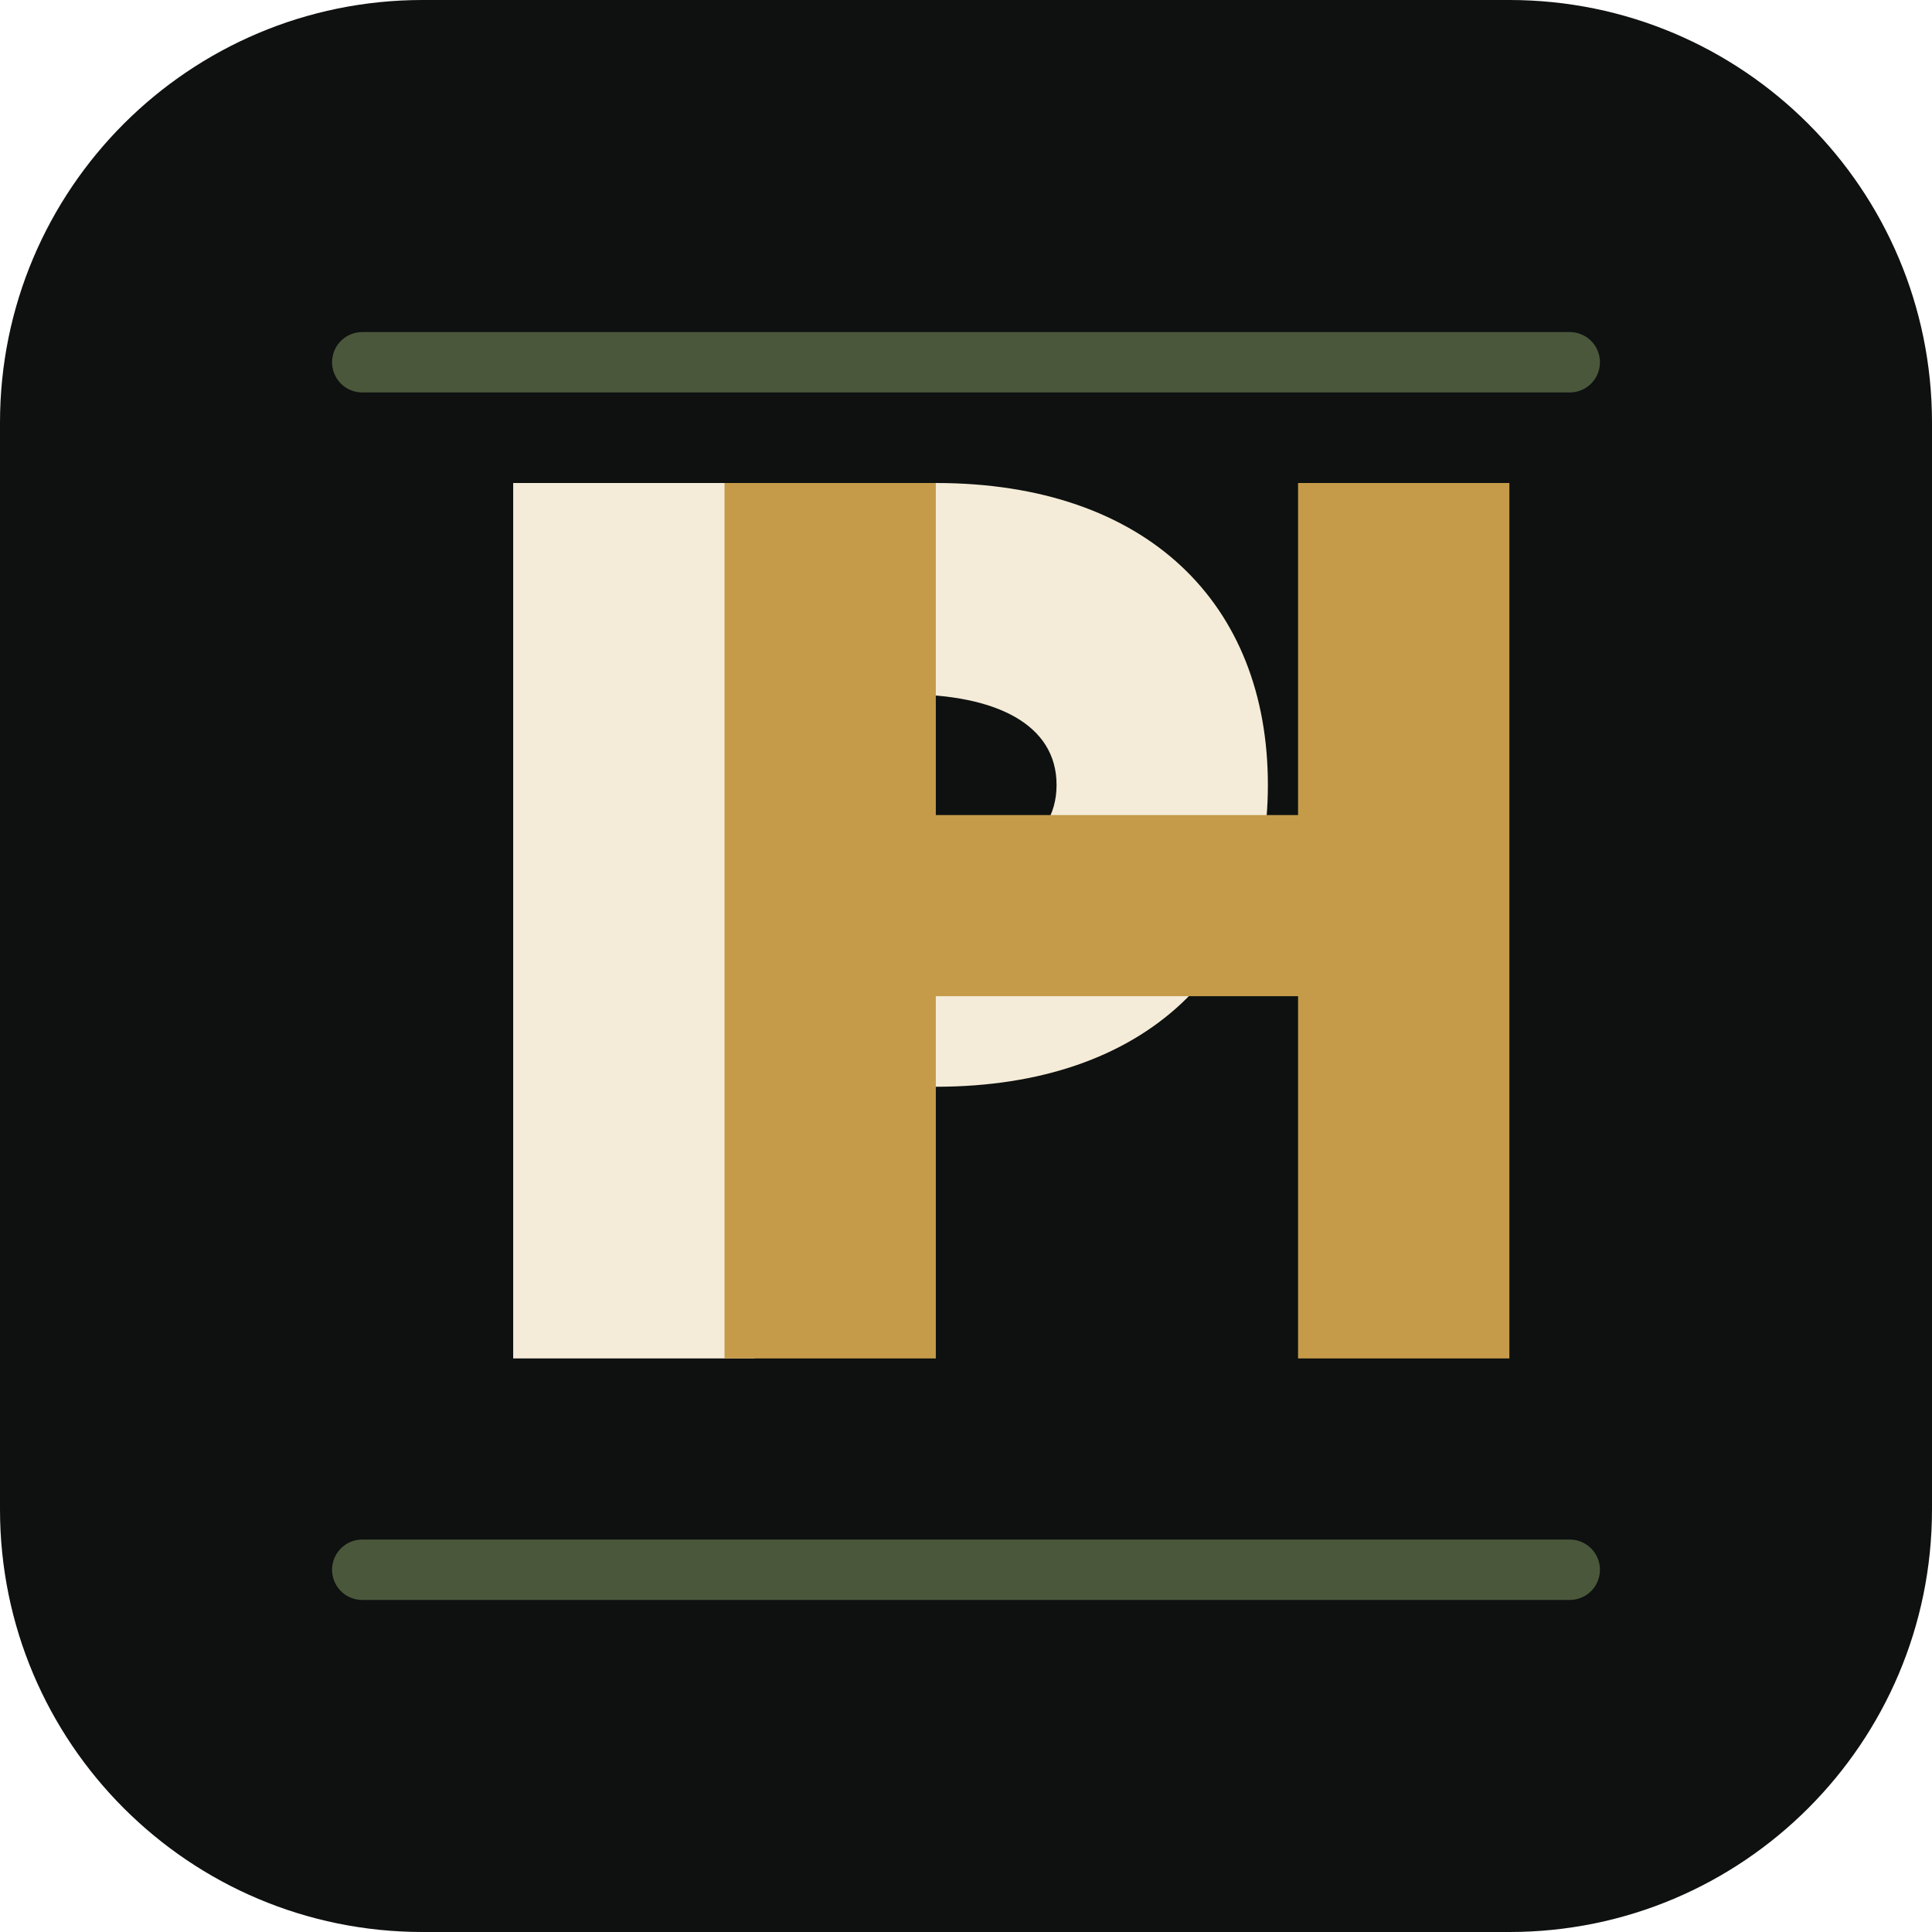
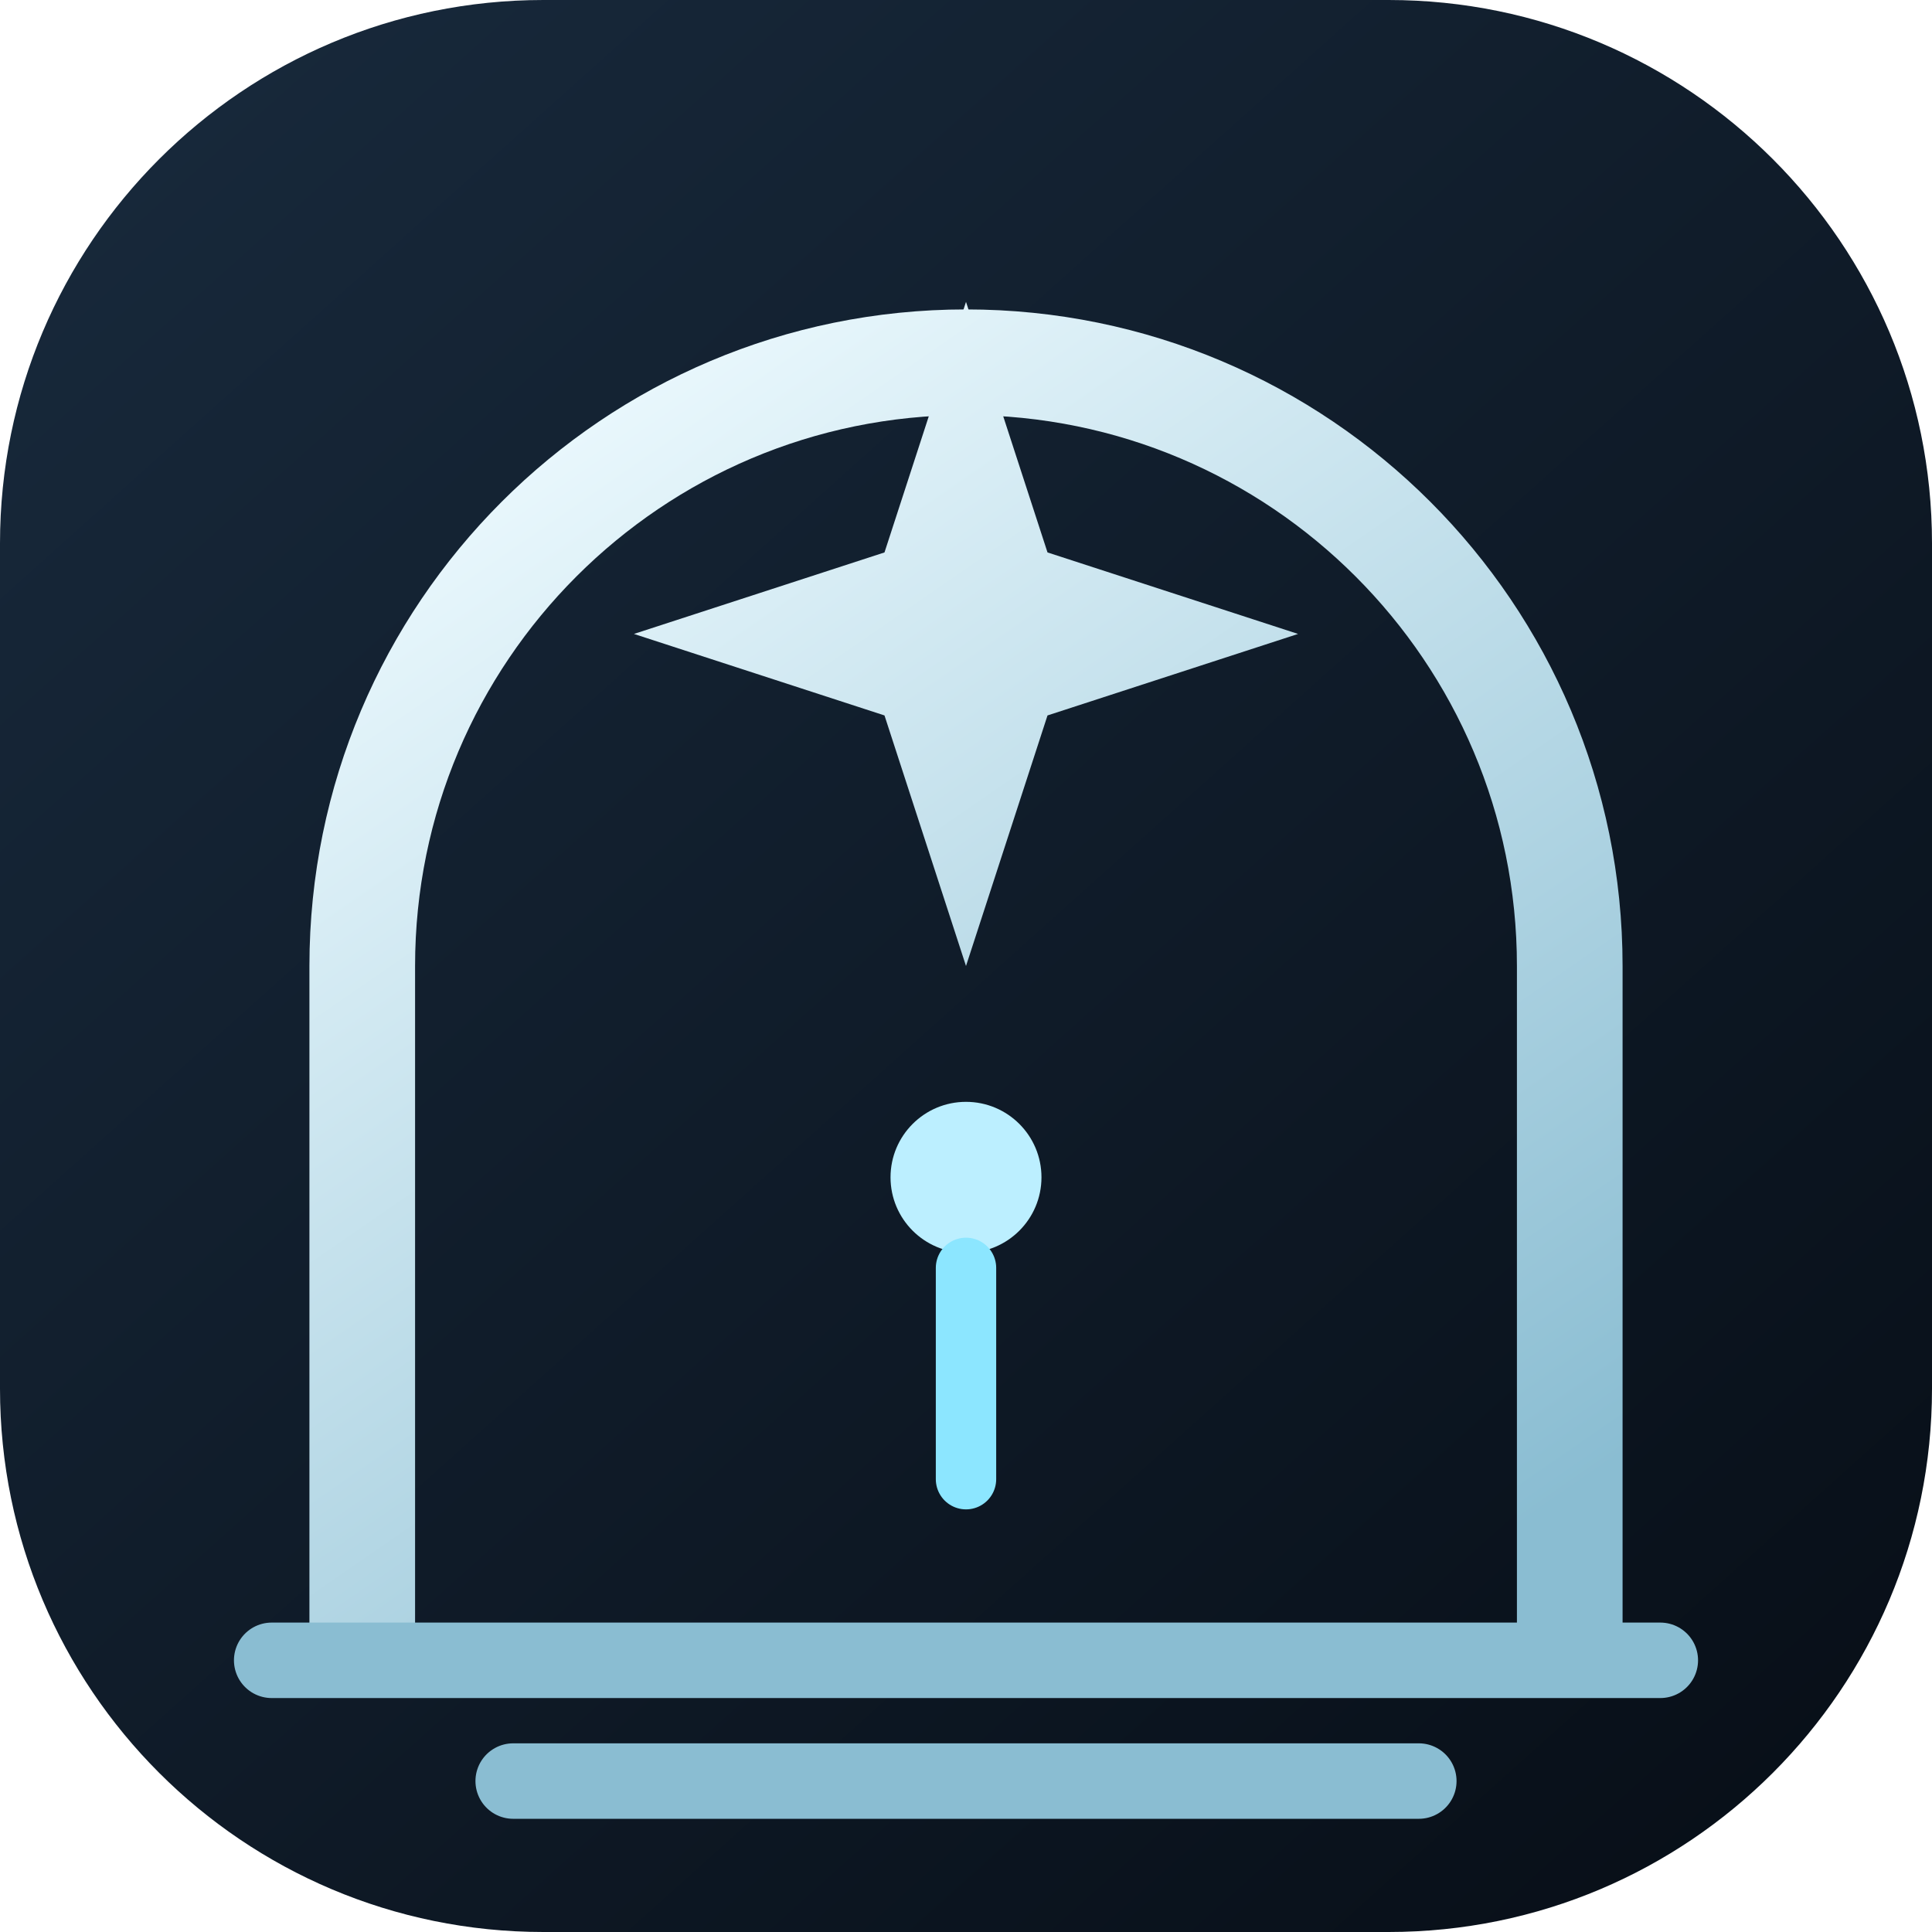
<svg xmlns="http://www.w3.org/2000/svg" viewBox="0 0 64 64" role="img" aria-label="Projects Hub">
-   <rect width="64" height="64" rx="14" fill="#0e1110" />
-   <path d="M17 45V16h14c7 0 11 4 11 10s-4 10-11 10h-6v9h-8Zm8-16h5c3 0 5-1 5-3s-2-3-5-3h-5v6Z" fill="#f4ecd8" />
-   <path d="M43 45V33H31v12h-7V16h7v11h12V16h7v29h-7Z" fill="#c59b4a" />
-   <path d="M12 12h40M12 52h40" stroke="#5f6f4a" stroke-width="2" stroke-linecap="round" opacity=".75" />
+   <defs>
+     <linearGradient id="night" x1="6" y1="4" x2="58" y2="62" gradientUnits="userSpaceOnUse">
+       <stop stop-color="#17283a" />
+       <stop offset="1" stop-color="#080f18" />
+     </linearGradient>
+     <linearGradient id="silver" x1="18" y1="11" x2="47" y2="53" gradientUnits="userSpaceOnUse">
+       <stop stop-color="#effbff" />
+       <stop offset="1" stop-color="#8abdd2" />
+     </linearGradient>
+   </defs>
+   <rect width="64" height="64" rx="18" fill="url(#night)" />
+   <path d="M12 54V32a20 20 0 0 1 40 0v22" fill="none" stroke="url(#silver)" stroke-linecap="round" stroke-width="3.5" />
+   <path d="M9 55h46M17 59h30" fill="none" stroke="#8abdd2" stroke-linecap="round" stroke-width="2.5" />
+   <path d="m32 10 2.7 8.3L43 21l-8.3 2.7L32 32l-2.7-8.3L21 21l8.3-2.7L32 10Z" fill="url(#silver)" />
+   <circle cx="32" cy="39" r="2.5" fill="#bcefff" />
+   <path d="M32 42v7" stroke="#8ce6ff" stroke-linecap="round" stroke-width="2" />
</svg>
